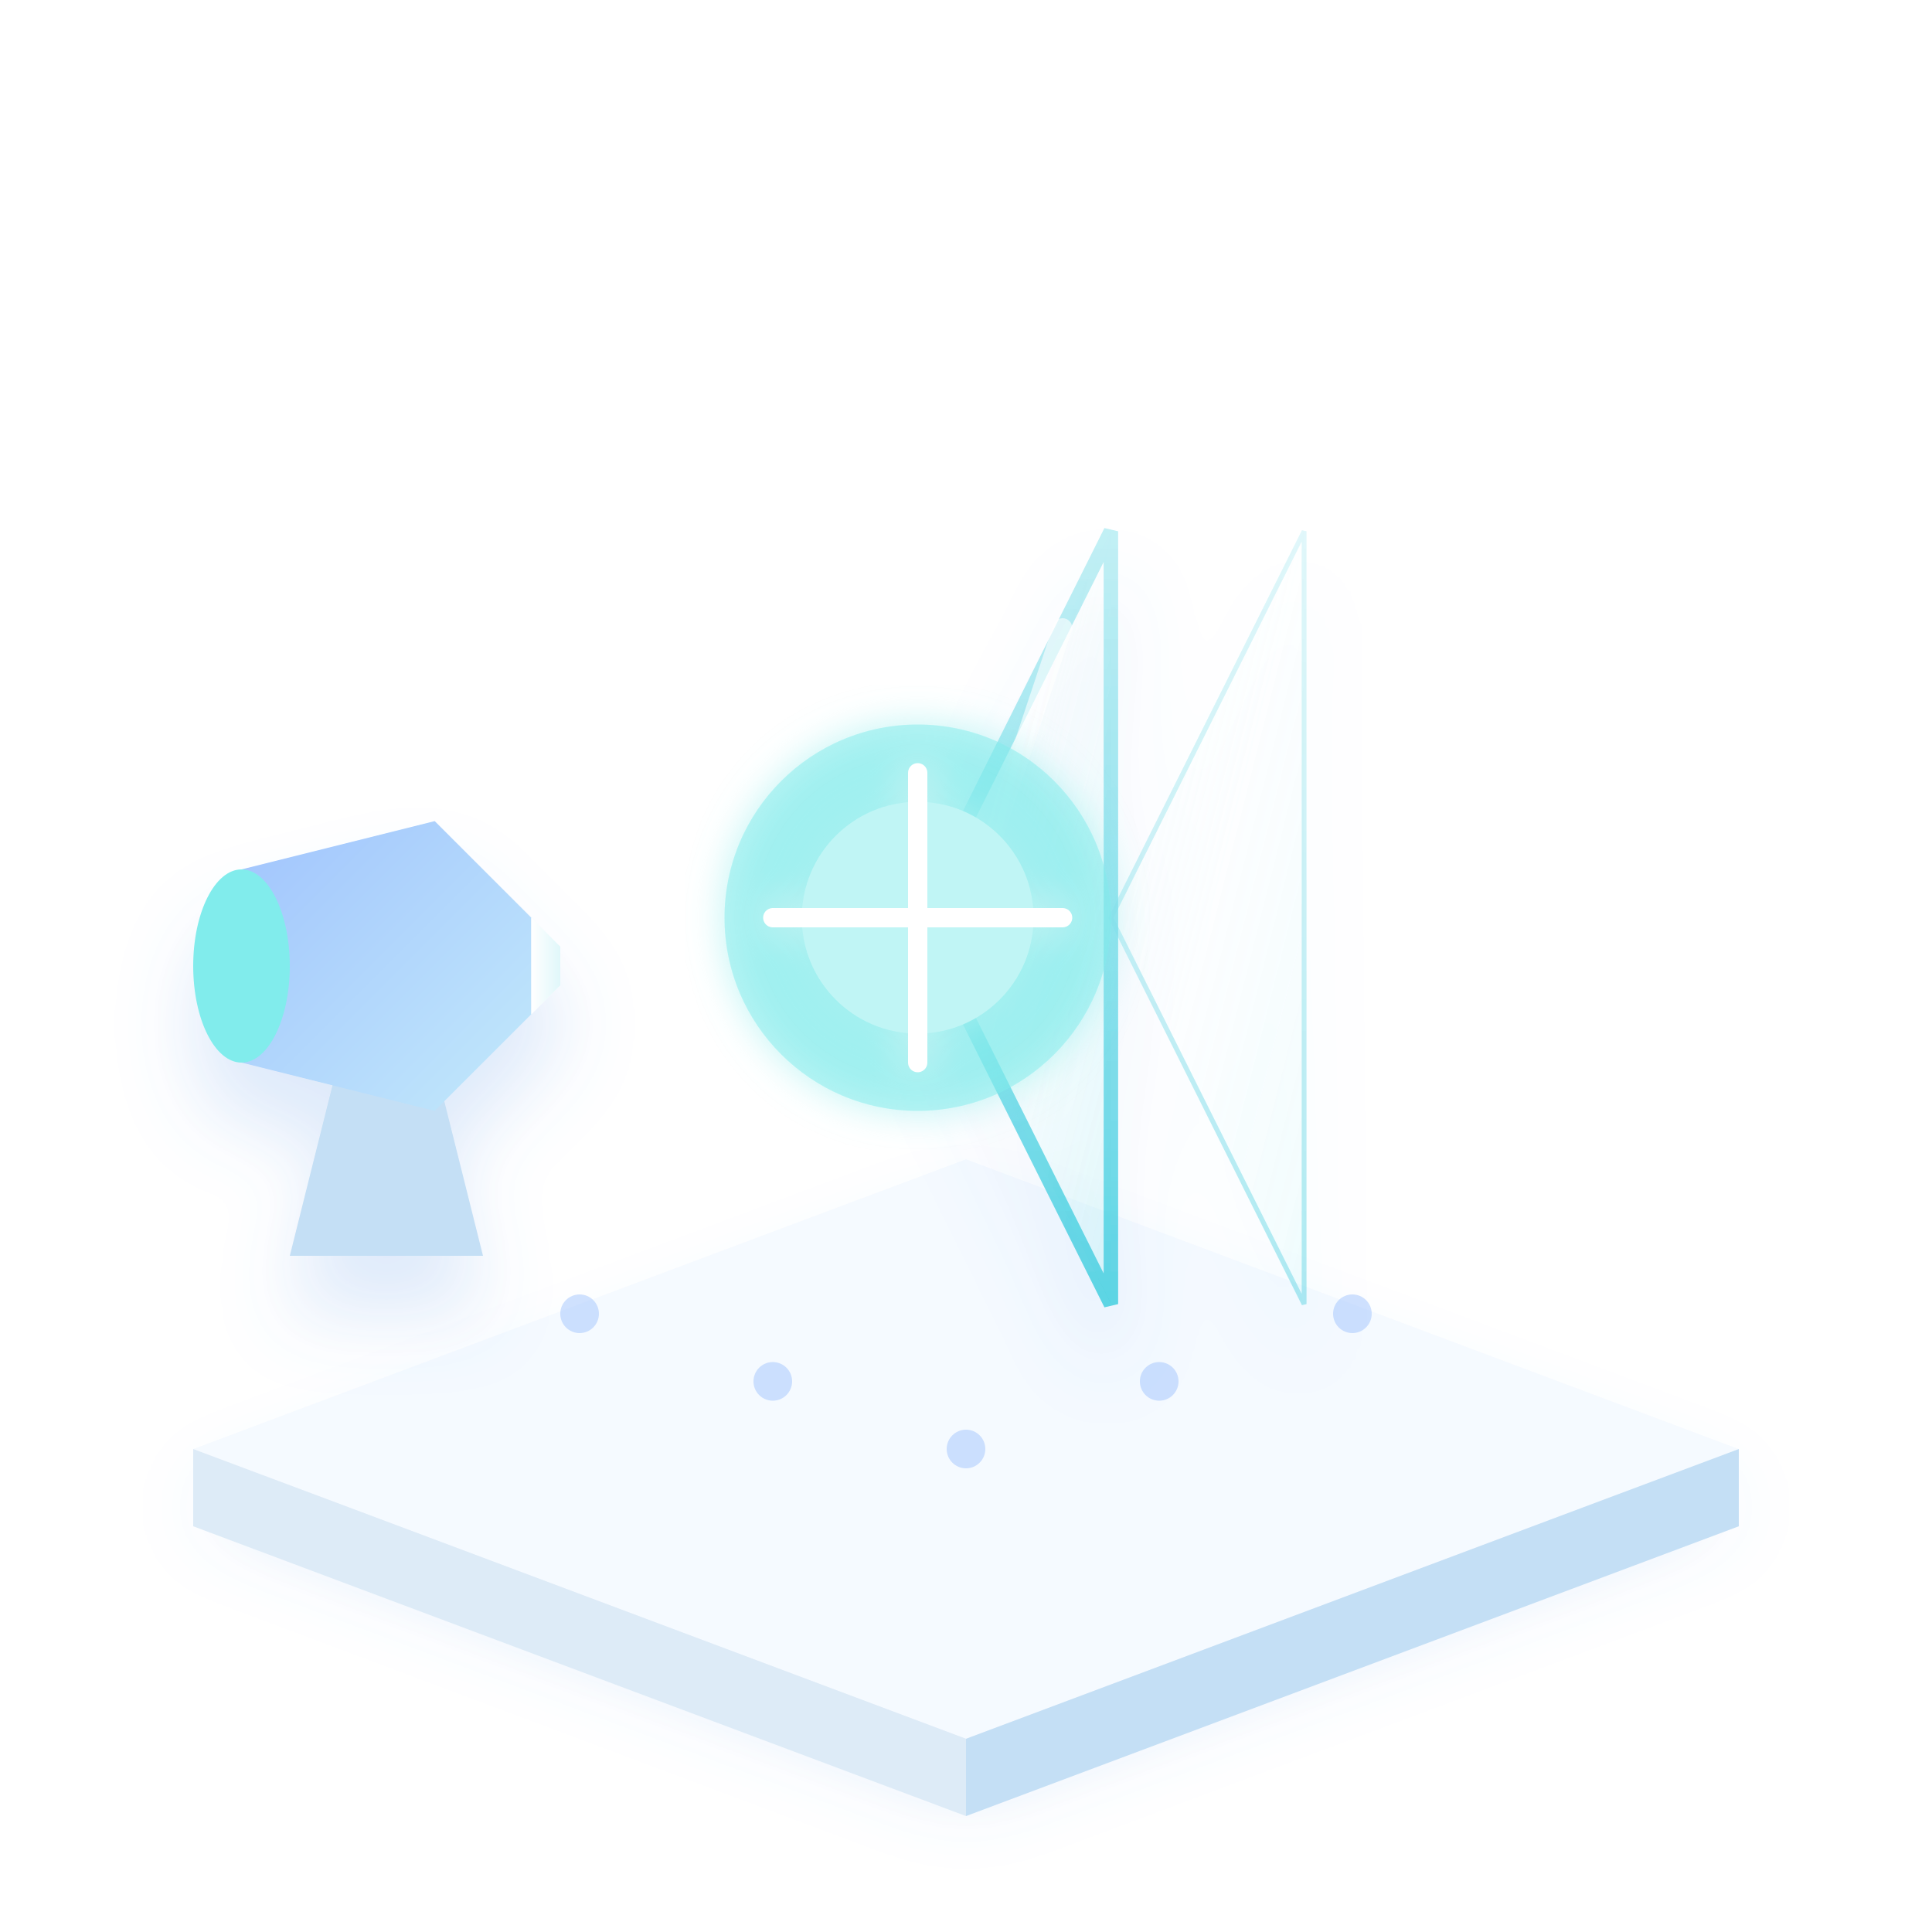
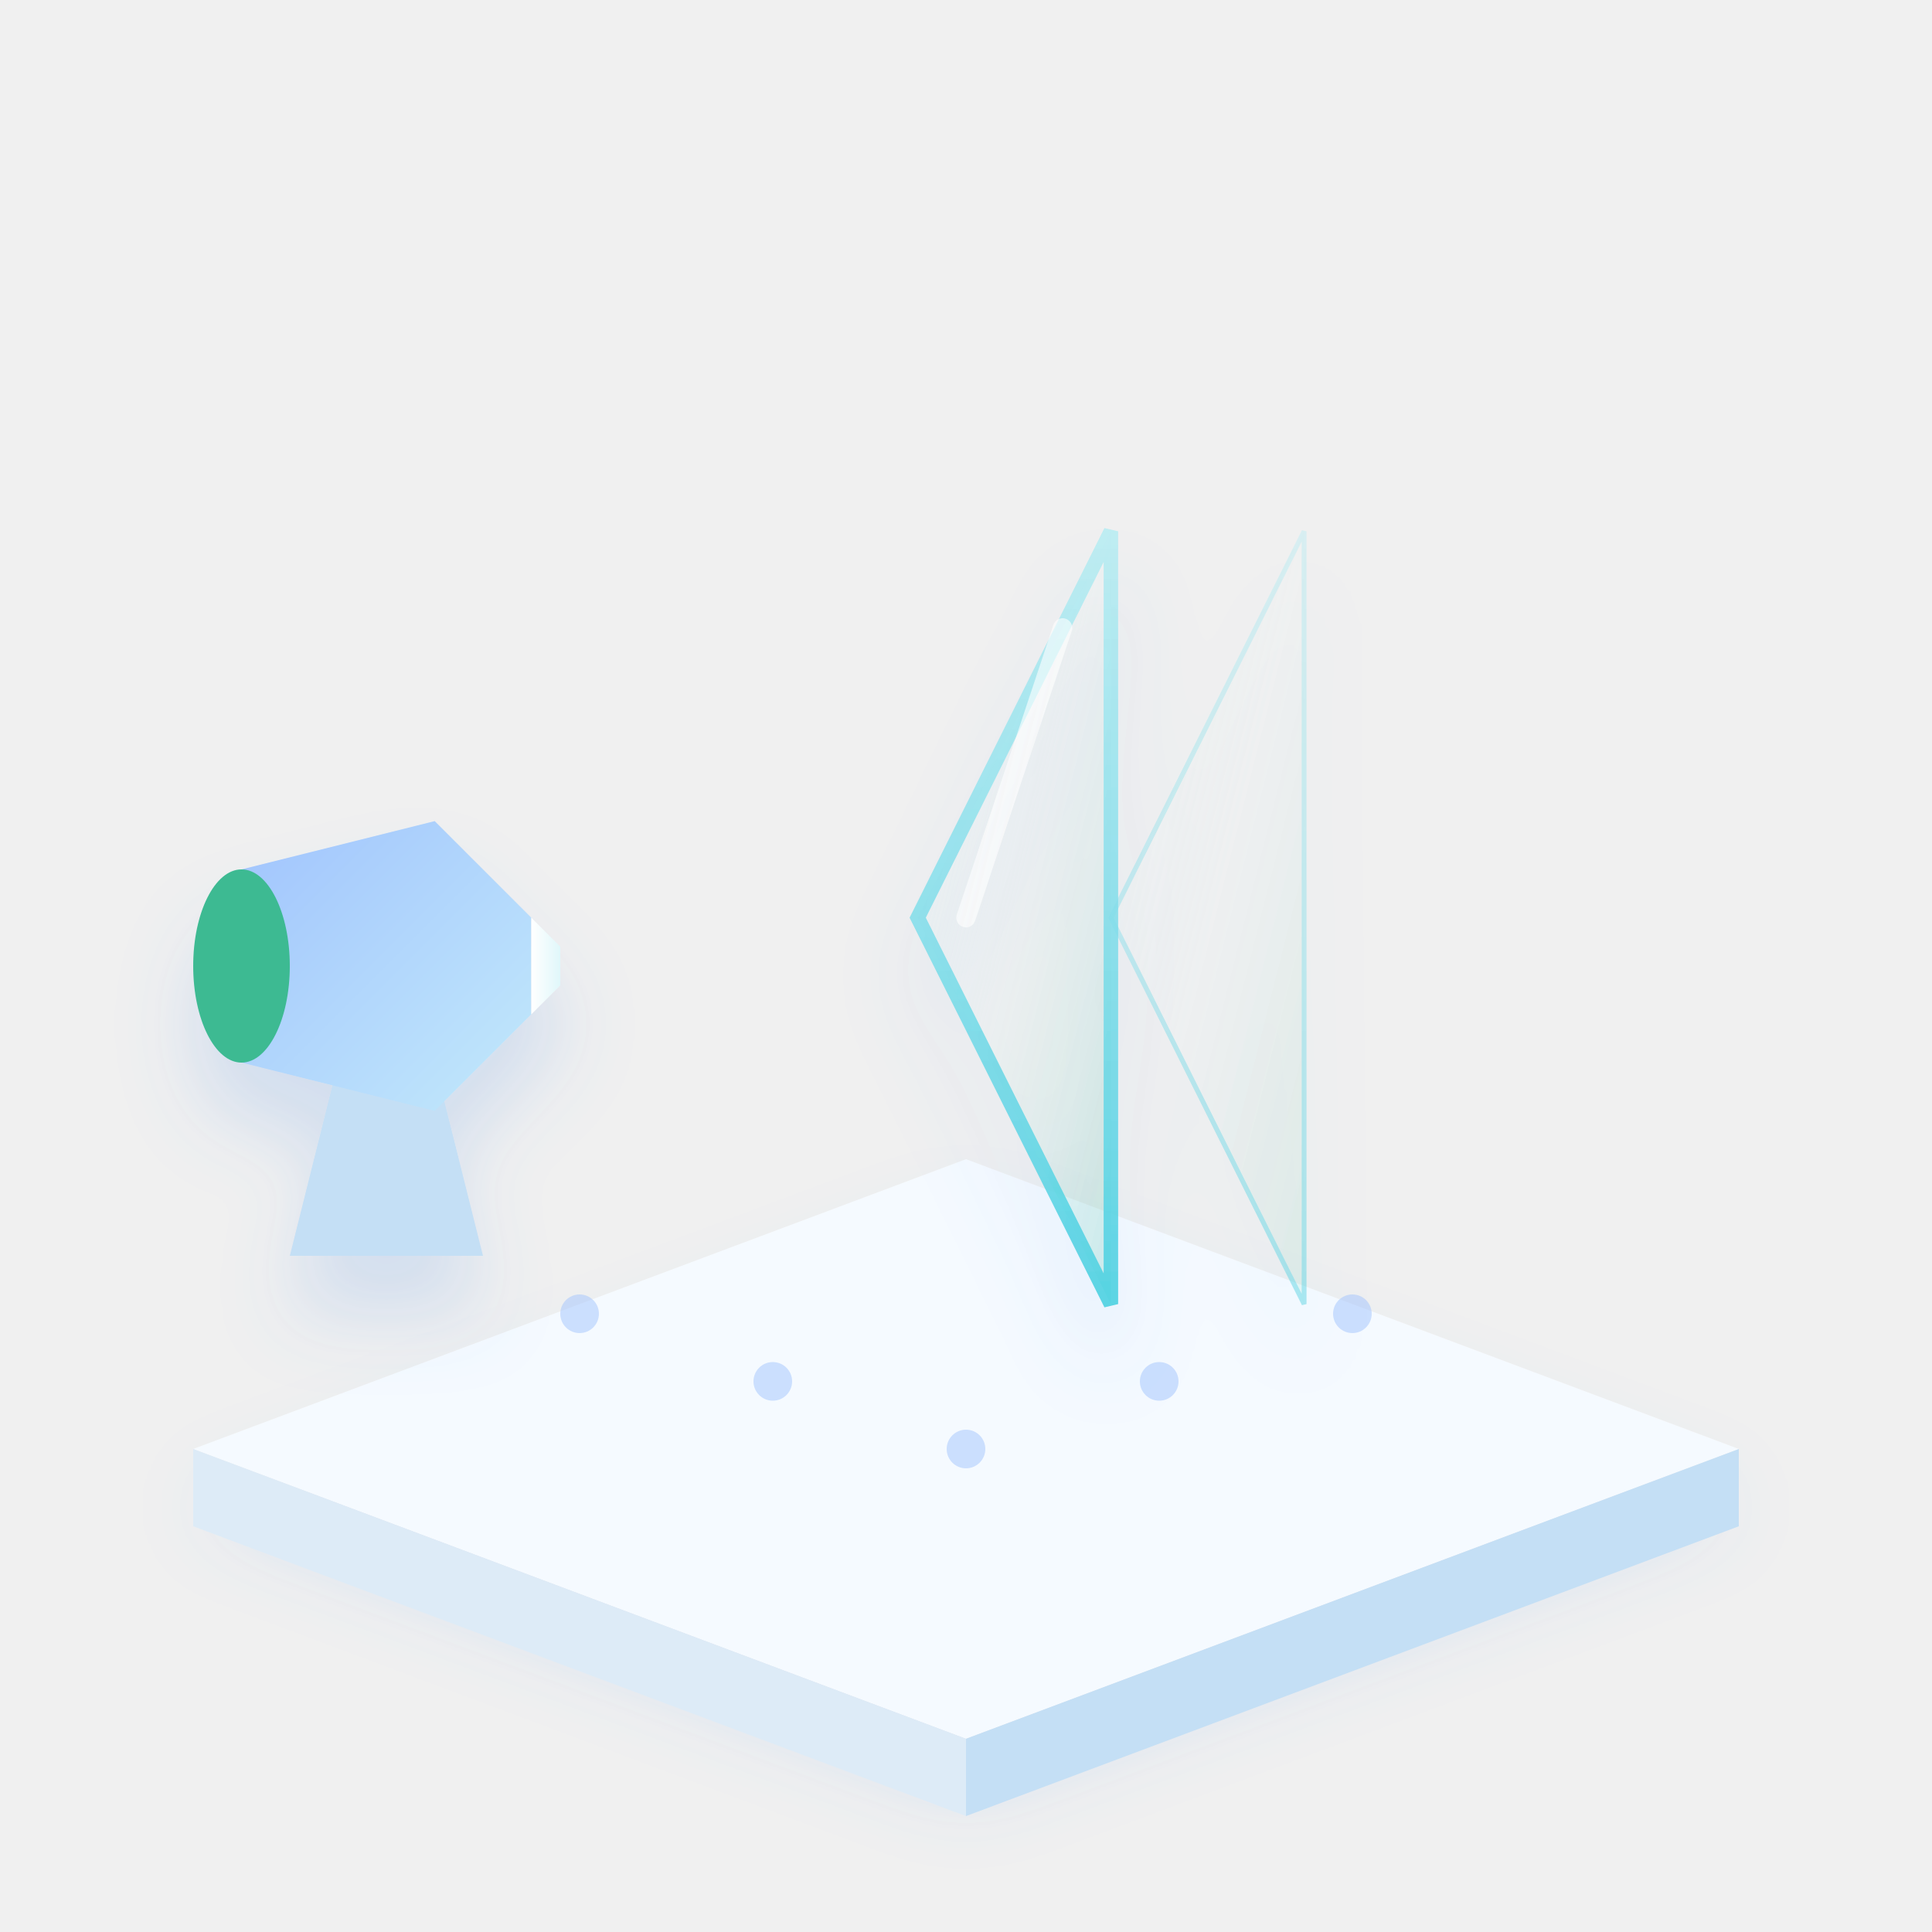
<svg xmlns="http://www.w3.org/2000/svg" viewBox="0 0 200 200" width="100%" height="100%">
  <defs>
+     <filter id="textbookShadowBlur" x="-50%" y="-50%" width="200%" height="200%">
+       <feGaussianBlur in="SourceGraphic" stdDeviation="12" />
+     </filter>
    <style>
-       /* --- ANIMATION SEQUENCES --- */

-       /* 1. Input Beam (White light travels to prism) */
-       .input-beam {
-         animation: beamTravel 4s cubic-bezier(0.45, 0, 0.55, 1) infinite;
-         transform-origin: 40px 95px;
-         opacity: 0;
-       }
-       @keyframes beamTravel {
-         10% { opacity: 1; transform: scaleX(0); }
-         45% { opacity: 1; transform: scaleX(1); } /* Hits prism face */
-         48%, 100% { opacity: 0; transform: scaleX(1); } /* Disappears into prism */
-       }
- 
-       /* Emitter Pulse (Reacts when firing) */
-       .emitter-body {
-         animation: emitterPulse 4s ease-in-out infinite;
-         transform-origin: 40px 100px;
-       }
-       @keyframes emitterPulse {
-         10%, 45% { transform: scale(1.05); filter: brightness(1.2); }
-         55%, 100% { transform: scale(1); filter: brightness(1); }
-       }
- 
-       /* 2. Prism Reaction (Glows internally upon impact) */
-       .prism-internal-glow {
-         animation: internalRefract 4s steps(1) infinite;
-         opacity: 0;
-       }
-       @keyframes internalRefract {
-         45%, 55% { opacity: 1; } /* Visible during transit */
-       }
- 
-       /* 3. The Impact Flash (Synced exactly at 48% where beam hits) */
-       .impact-flash {
-         animation: flashBurst 4s steps(1) infinite;
-         transform-origin: 95px 95px;
+       svg {
+         background: radial-gradient(circle at center, #ffffff 0%, #ecfcfc 100%);
+         /* Ensure it covers the full viewport without being constrained by viewBox layout */
+         width: 100vw;
+         height: 100vh;
+         margin: 0;
+         padding: 0;
+         overflow: hidden;
+       }
+     
+       svg { cursor: pointer; }
+       /* --- 5s NARRATIVE ANIMATION SEQUENCE --- */
+       /* Story: Emitter charges (0-1s) to Fires Beam (1-1.5s) to Prism Absorbs/Glows (1.5-2.5s) to Spectrum Shoots Out (2.5-3.5s) to Hologram Projects (3.5-5s) */
+       /* 1. Emitter Charge and Fire */
+       .emitter-body { transform-origin: 40px 100px; }
+       svg:hover .emitter-body {
+         animation: emitterSequence 5s ease-in-out forwards;
+       }
+       @keyframes emitterSequence {
+         0%, 5% { transform: scale(1); filter: brightness(1); }
+         5%, 20% { transform: scale(1.05); filter: brightness(1.5); } /* Charging */
+         20%, 30% { transform: scale(0.95); filter: brightness(2); } /* Firing recoil */
+         35%, 100% { transform: scale(1); filter: brightness(1); } /* Rest */
+       }
+       /* Energy Gathering Particles */
+       .charge-particle { opacity: 0; transform-origin: 45px 100px; }
+       svg:hover .charge-particle {
+         animation: suckIn 5s ease-in forwards;
+       }
+       @keyframes suckIn {
+         0%, 5% { opacity: 0; transform: translate(15px, 0) scale(0.5); }
+         15% { opacity: 1; transform: translate(0, 0) scale(1.5); }
+         20%, 100% { opacity: 0; transform: translate(0, 0) scale(0); }
+       }
+       /* 2. Input Beam */
+       .input-beam { transform-origin: 60px 100px; opacity: 0; }
+       svg:hover .input-beam {
+         animation: beamShoot 5s cubic-bezier(0.4, 0, 0.2, 1) forwards;
+       }
+       @keyframes beamShoot {
+         0%, 19% { opacity: 0; transform: scaleX(0); }
+         20% { opacity: 1; transform: scaleX(0); }
+         25% { opacity: 1; transform: scaleX(1); } /* Hits prism */
+         50%, 100% { opacity: 0; transform: scaleX(1); } /* Shuts off */
+       }
+       /* 3. Prism Impact and Refraction Glow */
+       .prism-internal-glow { opacity: 0; }
+       svg:hover .prism-internal-glow {
+         animation: prismAbsorb 5s ease-in-out forwards;
+       }
+       @keyframes prismAbsorb {
+         0%, 24% { opacity: 0; filter: brightness(1); }
+         25%, 35% { opacity: 1; filter: brightness(2); } /* Bright flash inside */
+         40%, 100% { opacity: 0.6; filter: brightness(1); } /* Residual glow */
+       }
+       .impact-flash { transform-origin: 95px 95px; opacity: 0; }
+       svg:hover .impact-flash {
+         animation: flashBurst 5s ease-out forwards;
      }
      @keyframes flashBurst {
-         0%, 46% { opacity: 0; transform: scale(0.5); }
-         48% { opacity: 1; transform: scale(1.5); filter: brightness(1.5); } /* BAM! Light hits glass */
-         52%, 100% { opacity: 0; transform: scale(0); }
-       }
- 
-       /* 4. Output Spectrum (Rainbow bursts out) */
-       .output-spectrum {
-         animation: spectrumBurst 4s cubic-bezier(0.25, 0.46, 0.45, 0.94) infinite;
-         transform-origin: 115px 95px;
-         opacity: 0;
-       }
-       @keyframes spectrumBurst {
-         48% { opacity: 1; transform: scaleX(0) scaleY(0.2); } /* Starts at exit face */
-         65% { opacity: 1; transform: scaleX(1) scaleY(1); } /* Full expansion */
-         85%, 100% { opacity: 0; transform: scaleX(1.2) scaleY(1.2); } /* Fades away */
-       }
-     </style>
+         0%, 24% { opacity: 0; transform: scale(0.5); }
+         25% { opacity: 1; transform: scale(1.5); filter: brightness(2); } /* Impact! */
+         30%, 100% { opacity: 0; transform: scale(0); }
+       }
+       /* 4. Output Spectrum */
+       .output-spectrum { transform-origin: 115px 95px; opacity: 0; }
+       svg:hover .output-spectrum {
+         animation: spectrumErupt 5s cubic-bezier(0.25, 1, 0.5, 1) forwards;
+       }
+       @keyframes spectrumErupt {
+         0%, 34% { opacity: 0; transform: scaleX(0) scaleY(0.2); }
+         35% { opacity: 1; transform: scaleX(0) scaleY(0.2); }
+         45%, 100% { opacity: 0.8; transform: scaleX(1) scaleY(1); } /* Reaches target and holds */
+       }
+       /* 5. Holographic Projection Manifestation */
+       .hologram-group { transform-origin: 170px 70px; opacity: 0; }
+       svg:hover .hologram-group {
+         animation: projectHolo 5s ease-out forwards;
+       }
+       @keyframes projectHolo {
+         0%, 44% { opacity: 0; transform: translateY(20px) scale(0); }
+         45% { opacity: 1; transform: translateY(0px) scale(1.2); filter: brightness(2); } /* Bursts into existence */
+         50%, 100% { opacity: 1; transform: translateY(-5px) scale(1); filter: brightness(1.2); } /* Floats nicely */
+       }
+       /* Hologram Rotation (Continuous once manifested) */
+       .holo-core { transform-origin: 170px 65px; }
+       svg:hover .holo-core {
+         animation: spinHolo 5s linear forwards;
+       }
+       @keyframes spinHolo {
+         0%, 44% { transform: rotateY(0deg); }
+         100% { transform: rotateY(360deg); }
+       }
+       .holo-ring { transform-origin: 170px 65px; }
+       svg:hover .holo-ring {
+         animation: spinHoloRev 5s linear forwards;
+       }
+       @keyframes spinHoloRev {
+         0%, 44% { transform: rotateX(60deg) rotateZ(0deg); }
+         100% { transform: rotateX(60deg) rotateZ(-360deg); }
+       }
+       </style>
    <linearGradient id="glassSurface" x1="0%" y1="0%" x2="100%" y2="100%">
      <stop offset="0%" stop-color="#e0f7fa" stop-opacity="0.3" />
      <stop offset="50%" stop-color="#e0f7fa" stop-opacity="0.1" />
-       <stop offset="100%" stop-color="#81ecec" stop-opacity="0.2" />
+       <stop offset="100%" stop-color="#3cba92" stop-opacity="0.2" />
    </linearGradient>
    <linearGradient id="glassEdge" x1="0%" y1="0%" x2="0%" y2="100%">
      <stop offset="0%" stop-color="#b2ebf2" stop-opacity="0.8" />
      <stop offset="100%" stop-color="#4dd0e1" stop-opacity="0.9" />
    </linearGradient>
    <linearGradient id="internalRainbow" x1="0%" y1="50%" x2="100%" y2="50%">
      <stop offset="0%" stop-color="#ffffff" />
      <stop offset="100%" stop-color="#ff00ff" />
    </linearGradient>
    <linearGradient id="emitterMetal" x1="0%" y1="0%" x2="100%" y2="100%">
      <stop offset="0%" stop-color="#a1c4fd" />
      <stop offset="100%" stop-color="#c2e9fb" />
    </linearGradient>
    <linearGradient id="emitterLight" x1="0%" y1="0%" x2="100%" y2="0%">
      <stop offset="0%" stop-color="#ffffff" />
      <stop offset="100%" stop-color="#e0f7fa" />
    </linearGradient>
    <linearGradient id="rainbowGrad" x1="0%" y1="0%" x2="100%" y2="0%">
      <stop offset="0%" stop-color="#ff0000" />
      <stop offset="15%" stop-color="#ff7f00" />
      <stop offset="30%" stop-color="#ffff00" />
      <stop offset="50%" stop-color="#00ff00" />
      <stop offset="70%" stop-color="#0000ff" />
      <stop offset="85%" stop-color="#4b0082" />
      <stop offset="100%" stop-color="#8f00ff" />
    </linearGradient>
    <filter id="opticShadow" x="-50%" y="-50%" width="200%" height="200%">
      <feGaussianBlur in="SourceAlpha" stdDeviation="4" />
      <feOffset dx="0" dy="6" result="offsetblur" />
      <feComponentTransfer>
        <feFuncA type="linear" slope="0.2" />
      </feComponentTransfer>
      <feColorMatrix type="matrix" values="0 0 0 0 0.1   0 0 0 0 0.3   0 0 0 0 0.8   0 0 0 1 0" />
      <feMerge>
        <feMergeNode />
        <feMergeNode in="SourceGraphic" />
      </feMerge>
    </filter>
    <filter id="lightGlow">
      <feGaussianBlur stdDeviation="2" result="coloredBlur" />
      <feMerge>
        <feMergeNode in="coloredBlur" />
        <feMergeNode in="SourceGraphic" />
      </feMerge>
    </filter>
+     <filter id="holoGlow">
+       <feGaussianBlur stdDeviation="3" result="blur" />
+       <feMerge>
+         <feMergeNode in="blur" />
+         <feMergeNode in="SourceGraphic" />
+       </feMerge>
+     </filter>
  </defs>
-   <rect width="200" height="200" fill="#ffffff" />
  <g transform="translate(0, 10)">
    <polygon points="20,140 100,170 180,140 100,110" fill="#f5faff" filter="url(#opticShadow)" />
    <polygon points="20,140 100,170 100,178 20,148" fill="#ddebf7" />
    <polygon points="180,140 100,170 100,178 180,148" fill="#c4dff5" />
    <g fill="#a1c4fd" opacity="0.5">
      <circle cx="100" cy="140" r="2" />
      <circle cx="80" cy="133" r="2" />
      <circle cx="120" cy="133" r="2" />
      <circle cx="60" cy="126" r="2" />
      <circle cx="140" cy="126" r="2" />
    </g>
  </g>
  <g class="emitter-body" filter="url(#opticShadow)">
    <polygon points="30,130 50,130 45,110 35,110" fill="#c4dff5" />
    <path d="M 25 90 L 45 85 L 55 95 L 55 105 L 45 115 L 25 110 Z" fill="url(#emitterMetal)" />
-     <ellipse cx="25" cy="100" rx="5" ry="10" fill="#81ecec" />
+     <ellipse cx="25" cy="100" rx="5" ry="10" fill="#3cba92" />
    <polygon points="55 95 58 98 58 102 55 105" fill="url(#emitterLight)" />
+     <circle cx="45" cy="95" r="1.5" fill="#ffffff" class="charge-particle" filter="url(#lightGlow)" />
+     <circle cx="45" cy="105" r="1.5" fill="#ffffff" class="charge-particle" filter="url(#lightGlow)" style="animation-delay: 0.1s;" />
+     <circle cx="40" cy="90" r="2" fill="#3cba92" class="charge-particle" filter="url(#lightGlow)" style="animation-delay: 0.2s;" />
  </g>
  <line x1="58" y1="100" x2="95" y2="100" stroke="#ffffff" stroke-width="4" stroke-linecap="round" filter="url(#lightGlow)" class="input-beam" />
  <g transform="translate(0, -10)">
-     <path d="M 115 105 L 170 70 L 170 140 Z" fill="url(#rainbowGrad)" opacity="0.8" filter="url(#lightGlow)" class="output-spectrum" />
+     <path d="M 115 105 L 165 80 L 175 60 Z" fill="url(#rainbowGrad)" opacity="0.8" filter="url(#lightGlow)" class="output-spectrum" />
+     <g class="hologram-group" filter="url(#holoGlow)">
+       <ellipse cx="170" cy="78" rx="15" ry="5" fill="#8f00ff" opacity="0.5" />
+       <ellipse cx="170" cy="78" rx="8" ry="2" fill="#ffffff" opacity="0.8" />
+       <g class="holo-core" stroke="#e056fd" stroke-width="1.5" fill="none">
+         <polygon points="170,50 160,65 170,75 180,65" fill="#be2edd" opacity="0.4" />
+         <line x1="170" y1="50" x2="170" y2="75" stroke="#ffffff" opacity="0.8" />
+         <line x1="160" y1="65" x2="180" y2="65" />
+       </g>
+       <ellipse cx="170" cy="65" rx="18" ry="18" fill="none" stroke="#ff9ff3" stroke-width="1" stroke-dasharray="2 4 8 2" class="holo-ring" />
+     </g>
    <g filter="url(#opticShadow)">
      <polygon points="115 105 135 65 135 145" fill="url(#glassSurface)" stroke="url(#glassEdge)" stroke-width="0.5" opacity="0.5" />
      <polygon points="95 105 115 95 115 115" fill="url(#internalRainbow)" opacity="0.6" class="prism-internal-glow" filter="url(#lightGlow)" />
      <polygon points="95 105 115 65 115 145" fill="url(#glassSurface)" stroke="url(#glassEdge)" stroke-width="1.5" />
      <line x1="115" y1="65" x2="135" y2="65" stroke="url(#glassEdge)" stroke-width="1.5" />
      <line x1="115" y1="145" x2="135" y2="145" stroke="url(#glassEdge)" stroke-width="1.5" />
      <line x1="100" y1="105" x2="110" y2="75" stroke="#ffffff" stroke-width="2" opacity="0.6" stroke-linecap="round" />
    </g>
  </g>
  <g class="impact-flash" filter="url(#lightGlow)">
    <circle cx="95" cy="95" r="12" fill="#ffffff" />
-     <circle cx="95" cy="95" r="20" fill="#81ecec" opacity="0.5" />
+     <circle cx="95" cy="95" r="20" fill="#3cba92" opacity="0.5" />
    <g stroke="#ffffff" stroke-width="2" stroke-linecap="round">
      <line x1="95" y1="80" x2="95" y2="110" />
      <line x1="80" y1="95" x2="110" y2="95" />
    </g>
  </g>
</svg>
